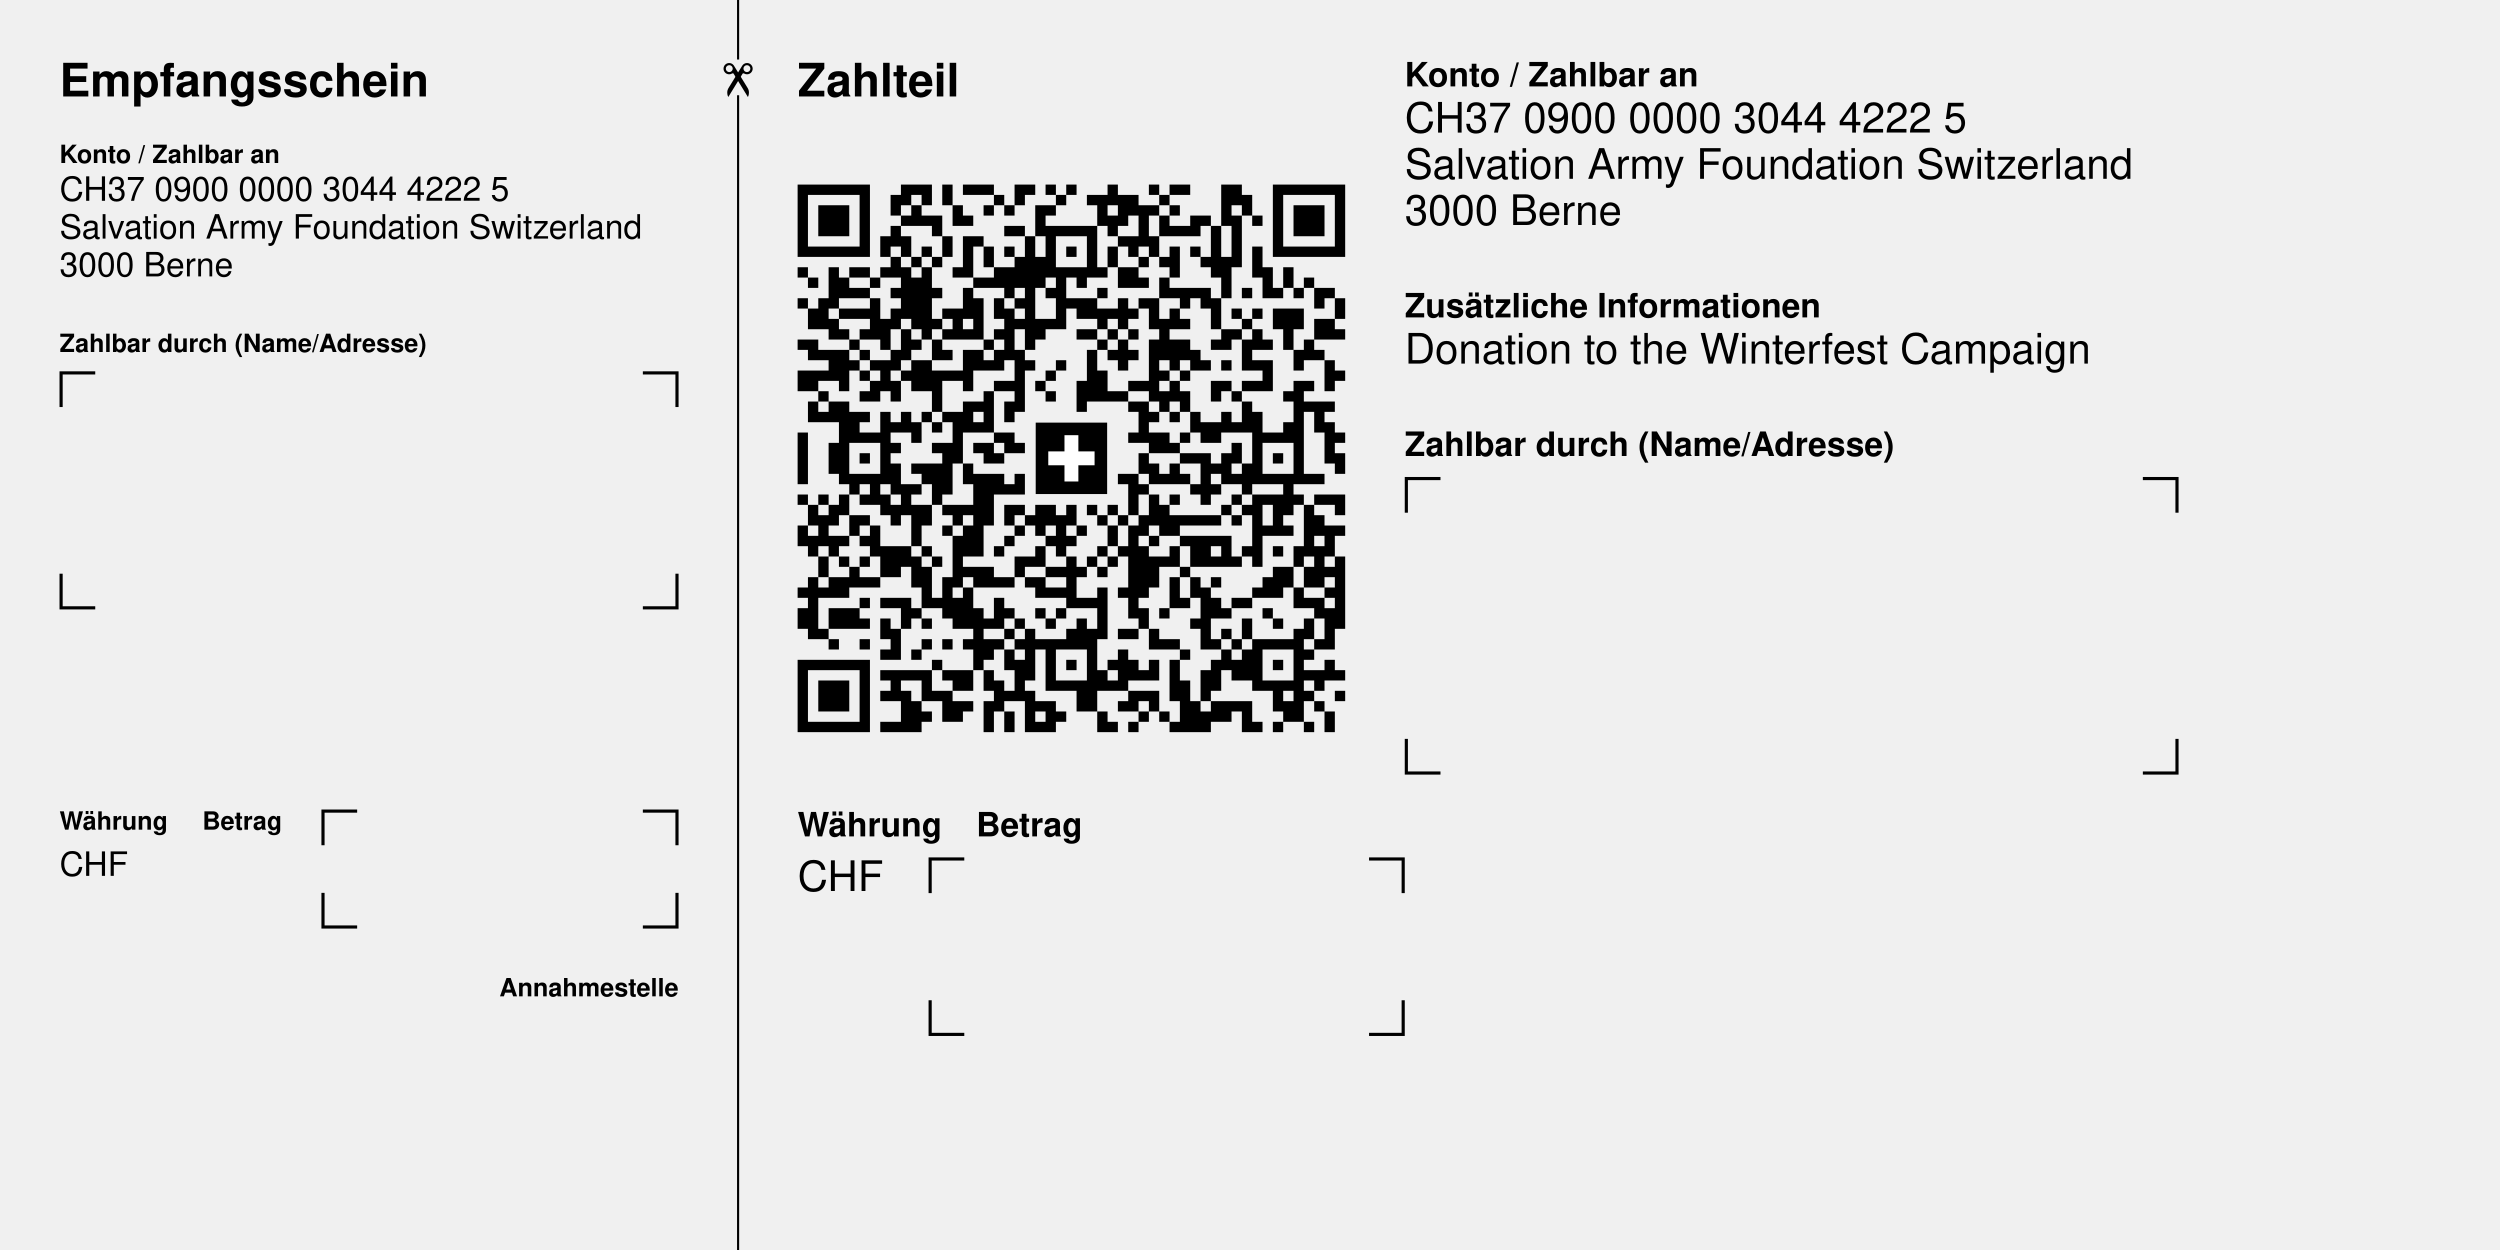
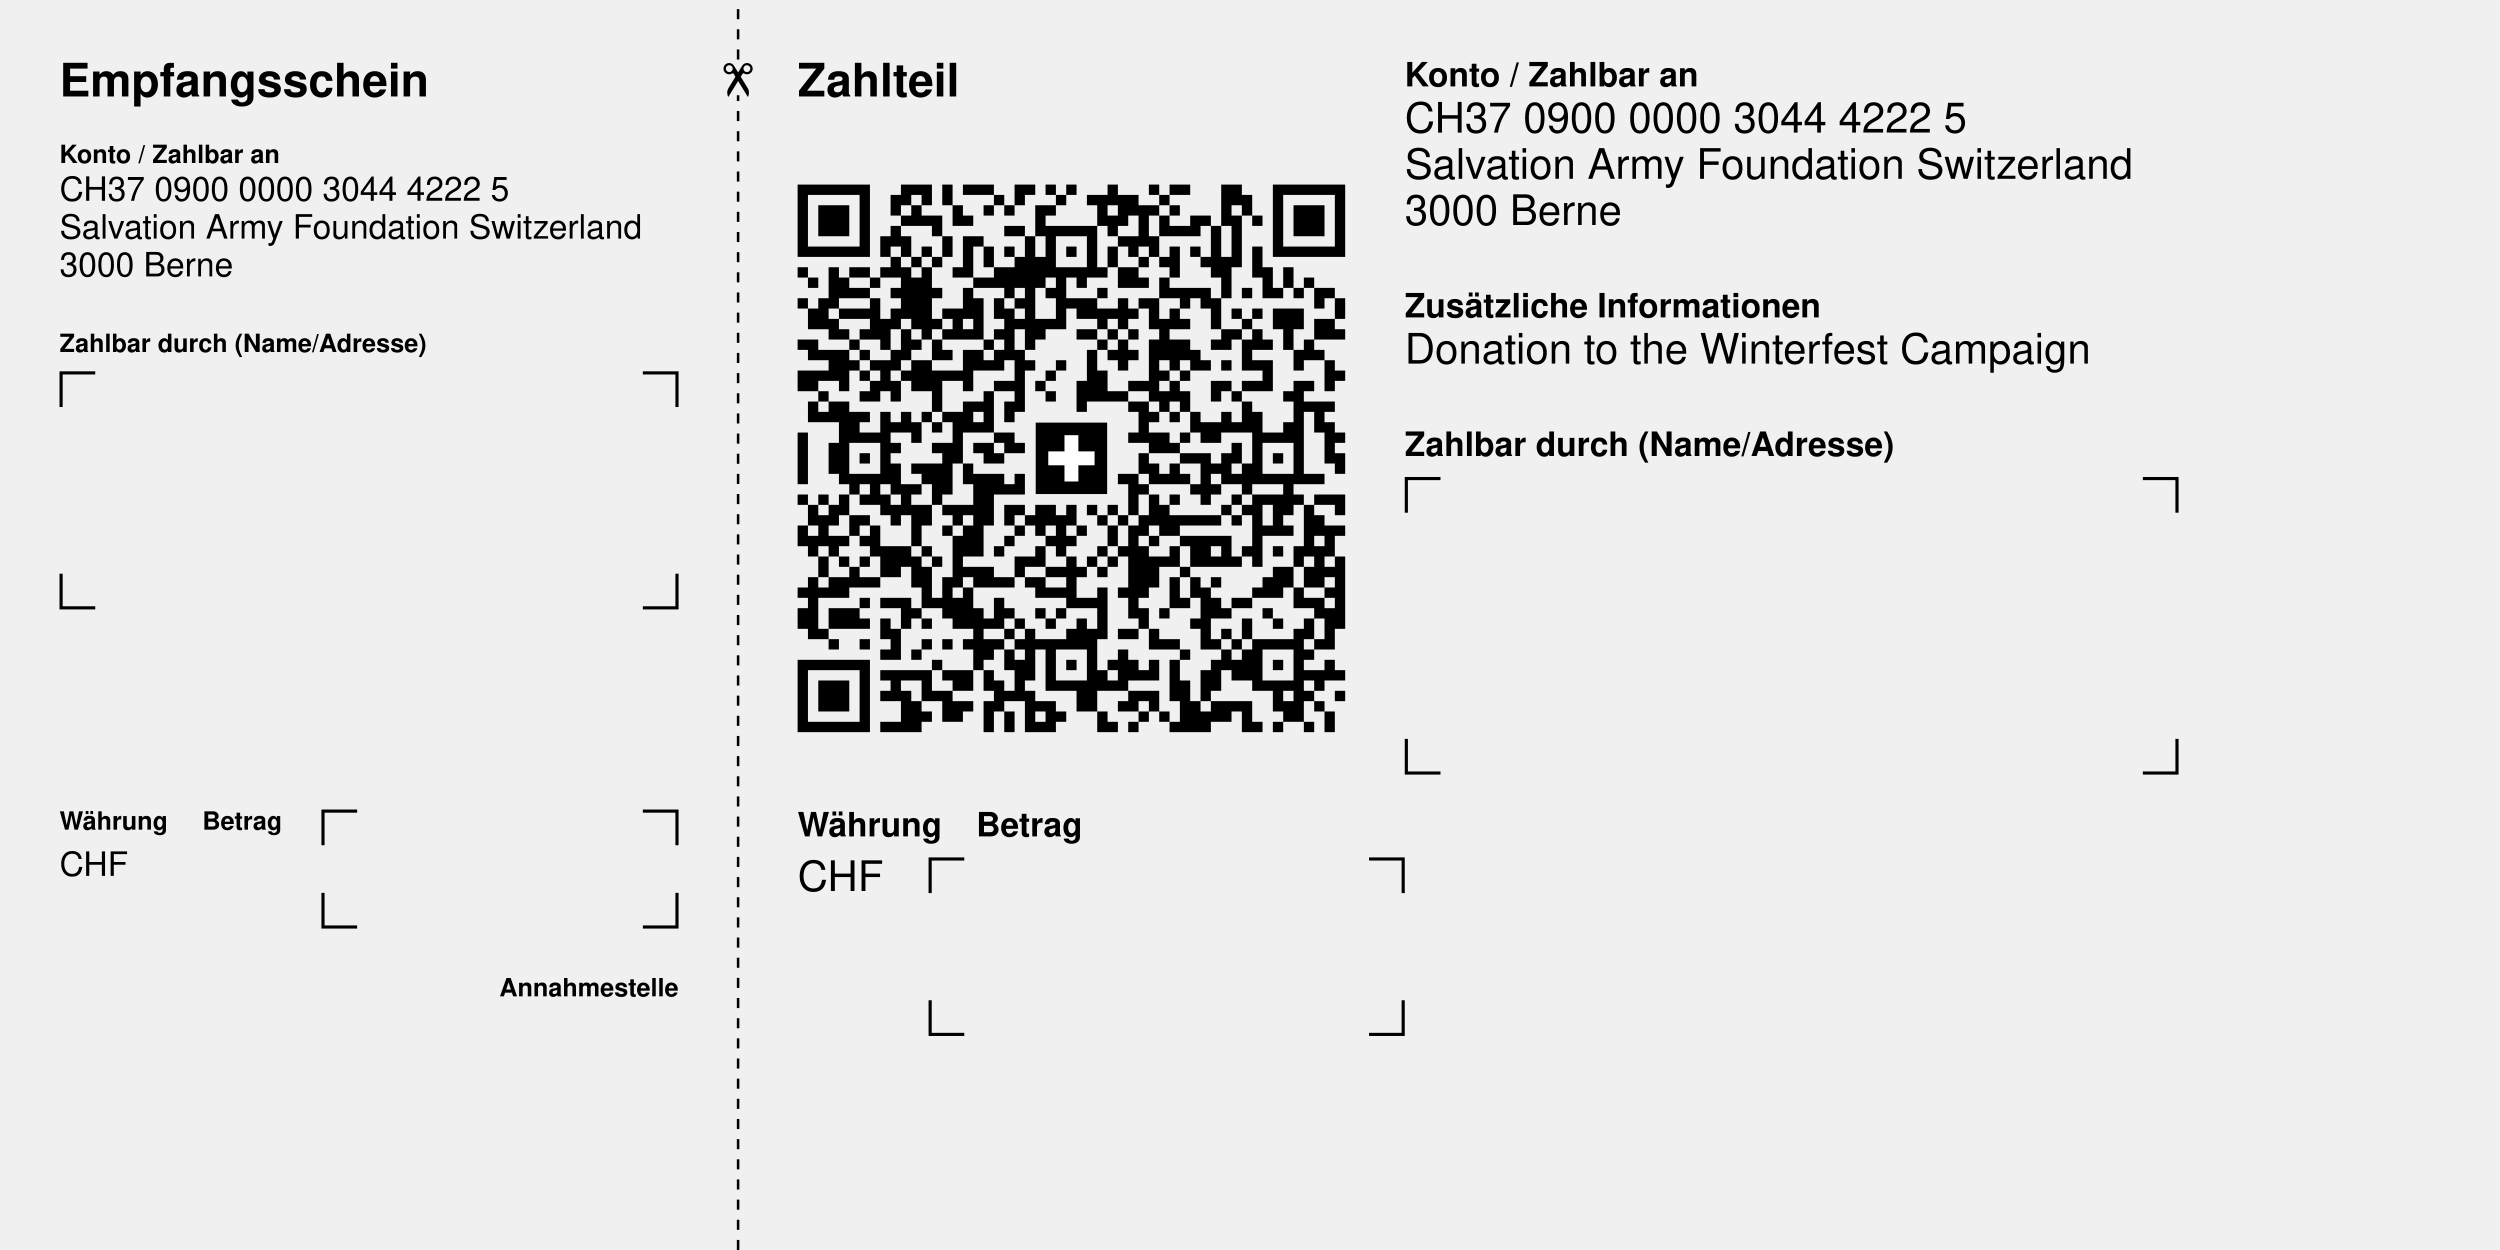
<svg xmlns="http://www.w3.org/2000/svg" width="210mm" height="105mm" version="1.1" viewBox="0 0 595.276 297.638">
  <g font-family="Helvetica,Arial,&quot;Liberation Sans&quot;" transform="translate(0 297.638)">
    <g transform="translate(189.921 -0)">
      <text x="0" y="-274.665" font-size="11" font-weight="bold">Zahlteil</text>
    </g>
    <g transform="translate(189.921 -123.307) scale(2.46)">
      <path d="M0,-53h7v1h-7zm10,0h3v1h-3zm4,0h1v2h-1zm2,0h3v1h-3zm5,0h2v1h-2zm3,0h1v1h-1z m2,0h1v1h-1zm4,0h1v2h-1zm4,0h1v1h-1zm2,0h2v1h-2zm5,0h2v2h-2zm5,0h7v1h-7z m-46,1h1v6h-1zm6,0h1v6h-1zm3,0h2v1h-2zm3,0h1v1h-1zm7,0h1v1h-1zm2,0h1v1h-1z m4,0h1v1h-1zm3,0h2v1h-2zm3,0h2v2h-2zm4,0h1v1h-1zm8,0h1v2h-1zm3,-0h1v6h-1z m6,0h1v6h-1zm-50,1h3v3h-3zm7,0h1v1h-1zm2,0h1v2h-1zm4,0h1v2h-1zm3,0h1v1h-1z m2,0h1v1h-1zm3,0h1v3h-1zm1,0h1v1h-1zm5,0h1v2h-1zm4,-0h1v4h-1zm1,0h1v1h-1z m2,0h1v1h-1zm5,0h1v2h-1zm7,0h3v3h-3zm-38,1h1v1h-1zm2,0h2v1h-2zm4,0h1v1h-1z m14,0h2v1h-2zm5,0h1v2h-1zm3,0h2v1h-2zm4,0h1v5h-1zm2,0h1v1h-1zm-35,1h1v2h-1z m4,0h1v1h-1zm7,0h2v1h-2zm4,0h5v1h-5zm6,0h1v1h-1zm6,0h3v1h-3zm4,0h1v5h-1z m-32,1h1v2h-1zm2,0h1v2h-1zm4,0h1v2h-1zm2,0h1v4h-1zm1,-0h1v1h-1zm5,0h1v11h-1z m2,0h1v4h-1zm4,0h1v4h-1zm3,-0h2v1h-2zm3,0h1v2h-1zm-33,1h5v1h-5zm11,0h1v1h-1z m6,0h1v2h-1zm2,-0h1v1h-1zm6,0h1v1h-1zm4,0h1v2h-1zm2,-0h1v1h-1zm4,0h1v3h-1z m2,-0h1v1h-1zm6,0h1v3h-1zm3,-0h5v1h-5zm-38,1h1v2h-1zm2,0h1v1h-1zm2,0h1v1h-1z m8,0h1v3h-1zm2,0h1v3h-1zm10,0h1v1h-1zm2,0h1v1h-1zm4,0h1v1h-1zm2,0h1v4h-1z m-41,1h1v1h-1zm3,0h1v4h-1zm2,0h2v1h-2zm3,0h1v1h-1zm2,-0h1v5h-1zm2,0h1v7h-1z m3,0h1v1h-1zm4,0h2v2h-2zm6,-0h1v6h-1zm1,0h2v1h-2zm3,0h1v1h-1zm2,0h2v2h-2z m14,0h1v3h-1zm2,0h1v2h-1zm-46,1h1v1h-1zm3,0h1v2h-1zm3,0h1v1h-1zm4,-0h1v5h-1z m6,0h2v1h-2zm10,0h1v1h-1zm6,0h1v1h-1zm2,0h1v2h-1zm14,0h1v1h-1zm-44,1h2v1h-2z m4,0h1v1h-1zm4,0h1v1h-1zm3,-0h1v3h-1zm4,0h1v1h-1zm4,0h1v1h-1zm5,0h1v1h-1z m7,0h4v1h-4zm7,0h1v1h-1zm3,0h1v1h-1zm2,0h1v1h-1zm2,0h2v1h-2zm-50,1h1v1h-1z m2,-0h1v3h-1zm5,0h1v4h-1zm10,0h1v4h-1zm2,0h1v2h-1zm2,0h1v1h-1zm5,0h3v1h-3z m5,-0h1v3h-1zm2,0h2v1h-2zm4,0h1v1h-1zm2,0h2v1h-2zm11,0h1v1h-1zm2,-0h1v2h-1z m-51,1h1v2h-1zm3,0h3v1h-3zm5,0h1v2h-1zm5,0h2v1h-2zm6,0h1v5h-1zm7,0h4v1h-4z m5,0h1v1h-1zm2,0h1v2h-1zm2,0h1v2h-1zm4,0h1v2h-1zm2,0h1v1h-1zm2,0h1v1h-1z m2,0h3v2h-3zm-43,1h1v2h-1zm5,0h1v3h-1zm5,0h1v1h-1zm2,0h1v2h-1zm6,0h1v1h-1z m2,0h2v1h-2zm6,0h1v1h-1zm6,0h1v4h-1zm2,0h1v1h-1zm6,0h1v1h-1zm7,0h2v2h-2z m-46,1h1v1h-1zm2,0h1v1h-1zm4,0h1v3h-1zm4,0h1v1h-1zm2,0h1v1h-1zm3,0h1v1h-1z m4,0h1v1h-1zm4,0h2v1h-2zm3,0h1v1h-1zm2,0h1v1h-1zm9,0h2v1h-2zm3,0h1v2h-1z m3,0h1v2h-1zm5,0h1v1h-1zm-52,1h2v1h-2zm5,0h1v1h-1zm6,0h1v1h-1zm2,0h1v2h-1z m5,0h1v1h-1zm11,0h1v1h-1zm2,0h1v3h-1zm3,0h1v6h-1zm2,0h2v2h-2zm4,0h2v1h-2z m3,0h1v3h-1zm2,0h1v1h-1zm4,0h1v2h-1zm-48,1h4v1h-4zm5,0h1v1h-1zm3,0h1v2h-1z m5,0h1v1h-1zm2,0h2v2h-2zm3,0h1v2h-1zm2,0h1v6h-1zm7,0h1v5h-1zm2,0h1v1h-1z m2,0h1v1h-1zm6,0h1v2h-1zm10,0h1v2h-1zm2,0h1v1h-1zm-47,1h2v2h-2zm2,0h1v1h-1z m2,0h2v1h-2zm4,0h2v3h-2zm7,0h1v1h-1zm4,0h1v1h-1zm3,0h1v1h-1zm11,0h1v1h-1z m3,0h1v1h-1zm2,0h1v1h-1zm3,0h2v1h-2zm7,0h1v3h-1zm-51,1h2v2h-2zm2,0h1v1h-1z m4,0h1v1h-1zm2,0h1v2h-1zm2,0h1v1h-1zm3,0h4v1h-4zm11,0h1v1h-1zm5,0h1v3h-1z m6,0h1v1h-1zm2,0h1v1h-1zm8,0h1v2h-1zm7,0h1v1h-1zm-48,1h1v1h-1zm3,0h1v2h-1z m2,0h1v2h-1zm4,0h1v3h-1zm3,0h1v1h-1zm3,0h2v1h-2zm4,0h1v1h-1zm4,0h1v3h-1z m5,0h2v1h-2zm4,0h1v2h-1zm4,0h2v1h-2zm3,0h2v1h-2zm5,0h1v10h-1zm1,0h1v1h-1z m-47,1h1v1h-1zm4,0h1v1h-1zm12,0h1v4h-1zm6,0h1v1h-1zm6,0h2v1h-2zm5,0h1v2h-1z m2,0h1v2h-1zm3,0h1v1h-1zm2,0h1v1h-1zm5,0h1v1h-1zm-46,1h1v2h-1zm2,0h2v2h-2z m13,0h1v3h-1zm1,0h1v1h-1zm3,0h1v2h-1zm12,0h2v1h-2zm11,0h1v3h-1zm6,0h3v1h-3z m-47,1h1v1h-1zm3,0h1v3h-1zm1,0h1v1h-1zm2,0h1v7h-1zm2,0h1v2h-1zm2,0h1v1h-1z m2,0h2v1h-2zm19,0h1v3h-1zm1,0h1v1h-1zm2,0h1v1h-1zm2,0h1v2h-1zm3,0h1v2h-1z m3,0h1v7h-1zm6,0h1v2h-1zm-46,1h1v6h-1zm5,0h1v1h-1zm2,0h1v2h-1zm2,0h1v1h-1z m2,0h1v4h-1zm2,0h1v1h-1zm22,0h2v2h-2zm3,0h1v1h-1zm5,0h1v2h-1zm4,0h1v4h-1z m-51,1h1v5h-1zm6,0h2v1h-2zm13,0h2v1h-2zm13,0h1v1h-1zm2,0h2v2h-2zm3,0h1v1h-1z m8,0h2v1h-2zm7,0h1v1h-1zm-49,1h1v3h-1zm6,0h1v1h-1zm4,0h2v1h-2zm4,0h2v1h-2z m3,0h2v1h-2zm16,0h1v1h-1zm6,0h1v2h-1zm-36,1h1v1h-1zm8,-0h1v4h-1zm4,0h2v1h-2z m15,0h1v2h-1zm4,0h3v1h-3zm4,0h1v3h-1zm5,0h1v1h-1zm6,0h1v2h-1zm-43,1h1v3h-1z m2,0h3v1h-3zm5,0h1v2h-1zm18,0h1v2h-1zm2,0h1v2h-1zm3,0h1v4h-1zm1,0h1v1h-1z m3,-0h1v3h-1zm-38,1h3v1h-3zm7,0h2v1h-2zm5,-0h2v5h-2zm2,0h1v2h-1zm2,0h1v2h-1z m10,0h2v1h-2zm4,0h1v1h-1zm2,0h1v1h-1zm5,0h1v1h-1zm3,0h3v1h-3zm4,0h2v1h-2z m-44,1h1v1h-1zm2,0h1v2h-1zm3,0h1v3h-1zm1,-0h1v1h-1zm2,0h1v2h-1zm7,-0h1v1h-1z m12,0h1v3h-1zm1,-0h1v1h-1zm5,0h1v1h-1zm2,0h1v1h-1zm7,0h1v3h-1zm-47,1h1v1h-1z m2,0h1v1h-1zm2,0h1v2h-1zm2,0h1v1h-1zm2,0h1v2h-1zm26,-0h1v3h-1zm2,0h1v1h-1z m6,0h1v1h-1zm2,0h1v7h-1zm1,0h2v1h-2zm3,0h1v1h-1zm2,0h3v1h-3zm-49,1h1v2h-1z m2,0h1v2h-1zm6,0h1v2h-1zm2,0h2v2h-2zm3,0h3v1h-3zm6,0h2v1h-2zm3,-0h2v2h-2z m3,0h1v2h-1zm2,0h1v1h-1zm2,0h1v1h-1zm5,-0h1v3h-1zm6,0h1v1h-1zm2,0h1v1h-1z m3,-0h1v3h-1zm3,0h1v5h-1zm3,0h1v1h-1zm-50,1h1v3h-1zm3,0h2v1h-2zm10,0h1v1h-1z m5,0h1v1h-1zm2,0h1v1h-1zm3,0h1v4h-1zm4,0h1v1h-1zm2,0h1v1h-1zm2,0h1v2h-1z m3,0h5v1h-5zm6,0h1v1h-1zm8,0h1v2h-1zm-50,1h1v2h-1zm5,0h1v1h-1zm2,0h1v3h-1z m4,0h1v2h-1zm3,0h1v1h-1zm2,0h2v3h-2zm5,0h1v1h-1zm2,0h1v1h-1zm4,0h1v1h-1z m3,0h1v2h-1zm2,0h1v9h-1zm4,0h1v1h-1zm9,0h1v1h-1zm2,0h1v1h-1zm4,0h1v3h-1z m1,0h1v1h-1zm-51,1h1v2h-1zm2,0h2v1h-2zm3,0h1v1h-1zm9,0h1v5h-1zm5,0h1v1h-1z m4,0h1v1h-1zm2,0h1v1h-1zm8,0h1v1h-1zm3,0h5v1h-5zm-34,1h1v1h-1zm5,0h3v2h-3z m4,0h1v1h-1zm7,0h1v1h-1zm4,0h1v2h-1zm6,0h1v1h-1zm2,0h1v1h-1zm2,0h1v5h-1z m3,0h1v2h-1zm2,0h2v2h-2zm3,0h1v2h-1zm2,0h1v1h-1zm3,0h1v1h-1zm2,0h1v2h-1z m2,0h1v4h-1zm-48,1h1v2h-1zm2,0h1v1h-1zm2,0h1v1h-1zm5,0h1v3h-1zm2,0h1v1h-1z m8,0h2v1h-2zm5,0h1v5h-1zm2,0h1v1h-1zm2,0h1v1h-1zm4,0h1v3h-1zm1,0h1v1h-1z m5,0h1v1h-1zm2,0h1v1h-1zm10,0h1v7h-1zm-47,1h1v2h-1zm3,0h2v1h-2zm4,0h1v4h-1z m4,0h3v1h-3zm5,0h1v1h-1zm3,0h2v1h-2zm3,0h1v1h-1zm2,0h1v1h-1zm8,0h1v1h-1z m9,0h2v2h-2zm3,0h1v2h-1zm2,0h1v1h-1zm-50,1h1v6h-1zm2,0h2v2h-2zm3,0h2v1h-2z m8,0h1v4h-1zm3,0h4v1h-4zm5,0h2v1h-2zm14,0h1v3h-1zm2,0h1v2h-1zm2,0h1v1h-1z m5,0h1v2h-1zm-45,1h1v1h-1zm2,0h1v1h-1zm14,0h1v4h-1zm7,0h3v1h-3zm6,0h1v5h-1z m2,0h1v1h-1zm8,0h1v6h-1zm5,0h1v1h-1zm2,0h1v1h-1zm2,0h1v2h-1zm3,0h1v1h-1z m-45,1h1v1h-1zm2,0h3v1h-3zm5,0h1v1h-1zm2,0h1v3h-1zm4,0h1v3h-1zm8,0h2v1h-2z m10,0h1v1h-1zm3,0h1v2h-1zm2,0h2v1h-2zm7,0h2v1h-2zm-49,1h1v2h-1zm3,0h3v2h-3z m7,0h2v1h-2zm7,0h1v6h-1zm3,0h1v1h-1zm3,0h1v1h-1zm2,0h1v1h-1zm8,-0h1v2h-1z m2,0h1v1h-1zm6,0h1v1h-1zm4,0h1v1h-1zm5,0h2v1h-2zm-44,1h1v1h-1zm2,0h1v2h-1z m2,0h1v1h-1zm2,0h1v1h-1zm6,0h1v1h-1zm3,0h1v1h-1zm3,0h1v1h-1zm3,0h1v3h-1z m11,-0h1v1h-1zm5,0h1v2h-1zm3,0h1v1h-1zm3,0h1v2h-1zm2,0h1v3h-1zm-49,1h1v1h-1z m7,0h1v3h-1zm11,-0h1v1h-1zm2,0h1v5h-1zm4,0h1v2h-1zm2,0h1v8h-1zm3,0h2v1h-2z m3,0h1v2h-1zm7,0h1v1h-1zm7,0h1v9h-1zm-45,1h1v1h-1zm3,0h1v1h-1zm6,0h1v1h-1z m2,0h1v1h-1zm2,0h1v1h-1zm2,0h2v1h-2zm3,0h1v1h-1zm2,0h3v1h-3zm12,0h2v1h-2z m5,0h1v1h-1zm2,0h1v1h-1zm2,0h1v5h-1zm1,0h3v1h-3zm5,0h1v1h-1zm-42,1h1v1h-1z m3,0h1v1h-1zm7,0h1v1h-1zm2,0h1v2h-1zm4,0h1v4h-1zm7,0h1v4h-1zm6,0h1v1h-1z m4,0h1v2h-1zm2,0h1v3h-1zm6,0h1v1h-1zm-49,1h7v1h-7zm13,0h1v1h-1zm8,0h1v4h-1z m5,0h1v1h-1zm4,0h1v1h-1zm2,0h1v2h-1zm2,0h1v2h-1zm2,0h1v4h-1zm4,0h1v3h-1z m2,0h1v2h-1zm4,0h1v1h-1zm5,0h1v2h-1zm-51,1h1v6h-1zm6,0h1v6h-1zm2,-0h5v1h-5z m6,0h3v1h-3zm4,0h1v2h-1zm11,0h1v2h-1zm4,-0h1v1h-1zm6,0h1v3h-1zm10,-0h2v1h-2z m3,0h1v1h-1zm-50,1h3v3h-3zm7,0h1v2h-1zm3,0h1v2h-1zm3,-0h2v1h-2zm4,0h1v3h-1z m6,-0h3v1h-3zm5,0h1v1h-1zm7,0h1v5h-1zm8,0h3v1h-3zm5,0h1v1h-1zm-42,1h1v1h-1z m2,0h1v4h-1zm3,0h2v1h-2zm7,0h1v1h-1zm2,0h1v4h-1zm5,0h1v2h-1zm5,0h3v1h-3z m14,0h1v2h-1zm3,0h1v1h-1zm3,0h1v1h-1zm-41,1h1v3h-1zm3,0h2v2h-2zm2,0h1v1h-1z m2,0h1v3h-1zm5,0h2v1h-2zm8,0h2v1h-2zm3,0h1v1h-1zm4,0h1v3h-1zm2,0h4v1h-4z m7,0h1v2h-1zm3,0h1v1h-1zm-38,1h1v1h-1zm8,0h1v2h-1zm4,0h2v1h-2zm5,0h1v2h-1z m4,0h1v1h-1zm2,0h1v1h-1zm4,0h3v1h-3zm4,0h1v2h-1zm8,0h1v2h-1zm-50,1h5v1h-5z m7,0h2v1h-2zm15,0h2v1h-2zm7,0h1v1h-1zm2,0h1v1h-1zm4,0h1v1h-1zm3,0h1v1h-1z m5,0h1v1h-1zm2,0h1v1h-1zm3,0h1v1h-1z" fill="#000000" />
    </g>
    <g transform="translate(189.921 -123.307)">
      <path d="M56.693,-73.701h17.008v17.008h-17.008z" fill="#000000" />
      <path d="M63.543,-70.709h3.307v11.024h-3.307zm-3.858,3.858h11.024v3.307h-11.024z" fill="#ffffff" />
    </g>
    <g transform="translate(189.921 -0)">
      <text x="0" y="-98.482" font-size="8" font-weight="bold">Währung</text>
      <text x="0" y="-85.482" font-size="10">CHF</text>
      <text x="42.52" y="-98.482" font-size="8" font-weight="bold">Betrag</text>
      <path d="M31.556,-59.466l0,8.129l8.129,0m96.378,0l8.129,0l0,-8.129m0,-25.512l0,-8.129l-8.129,0m-96.378,0l-8.129,0l0,8.129" stroke="#000000" stroke-width="0.75" fill="none" />
    </g>
    <g transform="translate(334.488 -0)">
      <text x="0" y="-277.065" font-size="8" font-weight="bold">Konto / Zahlbar an</text>
      <text x="0" y="-266.065" font-size="10">CH37 0900 0000 3044 4222 5</text>
      <text x="0" y="-255.065" font-size="10">Salvation Army Foundation Switzerland</text>
      <text x="0" y="-244.065" font-size="10">3000 Berne</text>
      <text x="0" y="-222.065" font-size="8" font-weight="bold">Zusätzliche Informationen</text>
      <text x="0" y="-211.065" font-size="10">Donation to the Winterfest Campaign</text>
      <text x="0" y="-189.065" font-size="8" font-weight="bold">Zahlbar durch (Name/Adresse)</text>
      <path d="M0.375,-121.702l0,8.129l8.129,0m167.244,0l8.129,0l0,-8.129m0,-53.858l0,-8.129l-8.129,0m-167.244,0l-8.129,0l0,8.129" stroke="#000000" stroke-width="0.75" fill="none" />
    </g>
    <g transform="translate(14.173 -0)">
      <text x="0" y="-274.665" font-size="11" font-weight="bold">Empfangsschein</text>
      <text x="0" y="-258.822" font-size="6" font-weight="bold">Konto / Zahlbar an</text>
      <text x="0" y="-249.822" font-size="8">CH37 0900 0000 3044 4222 5</text>
      <text x="0" y="-240.822" font-size="8">Salvation Army Foundation Switzerland</text>
      <text x="0" y="-231.822" font-size="8">3000 Berne</text>
      <text x="0" y="-213.822" font-size="6" font-weight="bold">Zahlbar durch (Name/Adresse)</text>
      <path d="M0.375,-161.033l0,8.129l8.129,0m130.394,0l8.129,0l0,-8.129m0,-39.685l0,-8.129l-8.129,0m-130.394,0l-8.129,0l0,8.129" stroke="#000000" stroke-width="0.75" fill="none" />
      <text x="0" y="-100.082" font-size="6" font-weight="bold">Währung</text>
      <text x="0" y="-89.082" font-size="8">CHF</text>
      <text x="34.016" y="-100.082" font-size="6" font-weight="bold">Betrag</text>
      <path d="M62.737,-85.039l0,8.129l8.129,0m68.031,0l8.129,0l0,-8.129m0,-11.339l0,-8.129l-8.129,0m-68.031,0l-8.129,0l0,8.129" stroke="#000000" stroke-width="0.75" fill="none" />
      <text x="104.724" y="-60.397" font-size="6" font-weight="bold">Annahmestelle</text>
    </g>
-     <path d="M175.748,-0l0,-274.961m0,-8.504l0,-14.173" stroke="#000000" stroke-width="0.5" fill="none" />
+     <path d="M175.748,-0l0,-274.961m0,-8.504l0,-14.173" stroke="#000000" stroke-width="0.6" stroke-dasharray="2.4" fill="none" />
    <g transform="translate(172.687 -274.535) scale(0.006)">
      <path d="M131.754,-359.388c-33.041,54.539,-52.384,110.154,-52.384,192.144c0,62.702,15.27,120.654,41.122,167.596l567.598,-926.232c10.25,-16.724,34.279,-23.091,63.969,-5.805c33.06,19.242,71.495,30.268,112.507,30.268 c123.676,0,223.937,-100.261,223.937,-223.937c0,-123.676,-100.261,-223.937,-223.937,-223.937c-76.348,0,-143.773,38.208,-184.195,96.548l-548.617,893.353zm728.561,-904.861c75.929,0,137.48,61.551,137.48,137.48 c0,75.929,-61.551,137.48,-137.48,137.48c-75.929,0,-137.48,-61.551,-137.48,-137.48c0,-75.929,61.551,-137.48,137.48,-137.48z" fill="#000000" />
    </g>
    <g transform="translate(178.809 -274.535) scale(-0.006 0.006)">
      <path d="M131.754,-359.388c-33.041,54.539,-52.384,110.154,-52.384,192.144c0,62.702,15.27,120.654,41.122,167.596l567.598,-926.232c10.25,-16.724,34.279,-23.091,63.969,-5.805c33.06,19.242,71.495,30.268,112.507,30.268 c123.676,0,223.937,-100.261,223.937,-223.937c0,-123.676,-100.261,-223.937,-223.937,-223.937c-76.348,0,-143.773,38.208,-184.195,96.548l-548.617,893.353zm728.561,-904.861c75.929,0,137.48,61.551,137.48,137.48 c0,75.929,-61.551,137.48,-137.48,137.48c-75.929,0,-137.48,-61.551,-137.48,-137.48c0,-75.929,61.551,-137.48,137.48,-137.48z" fill="#000000" />
    </g>
  </g>
</svg>
